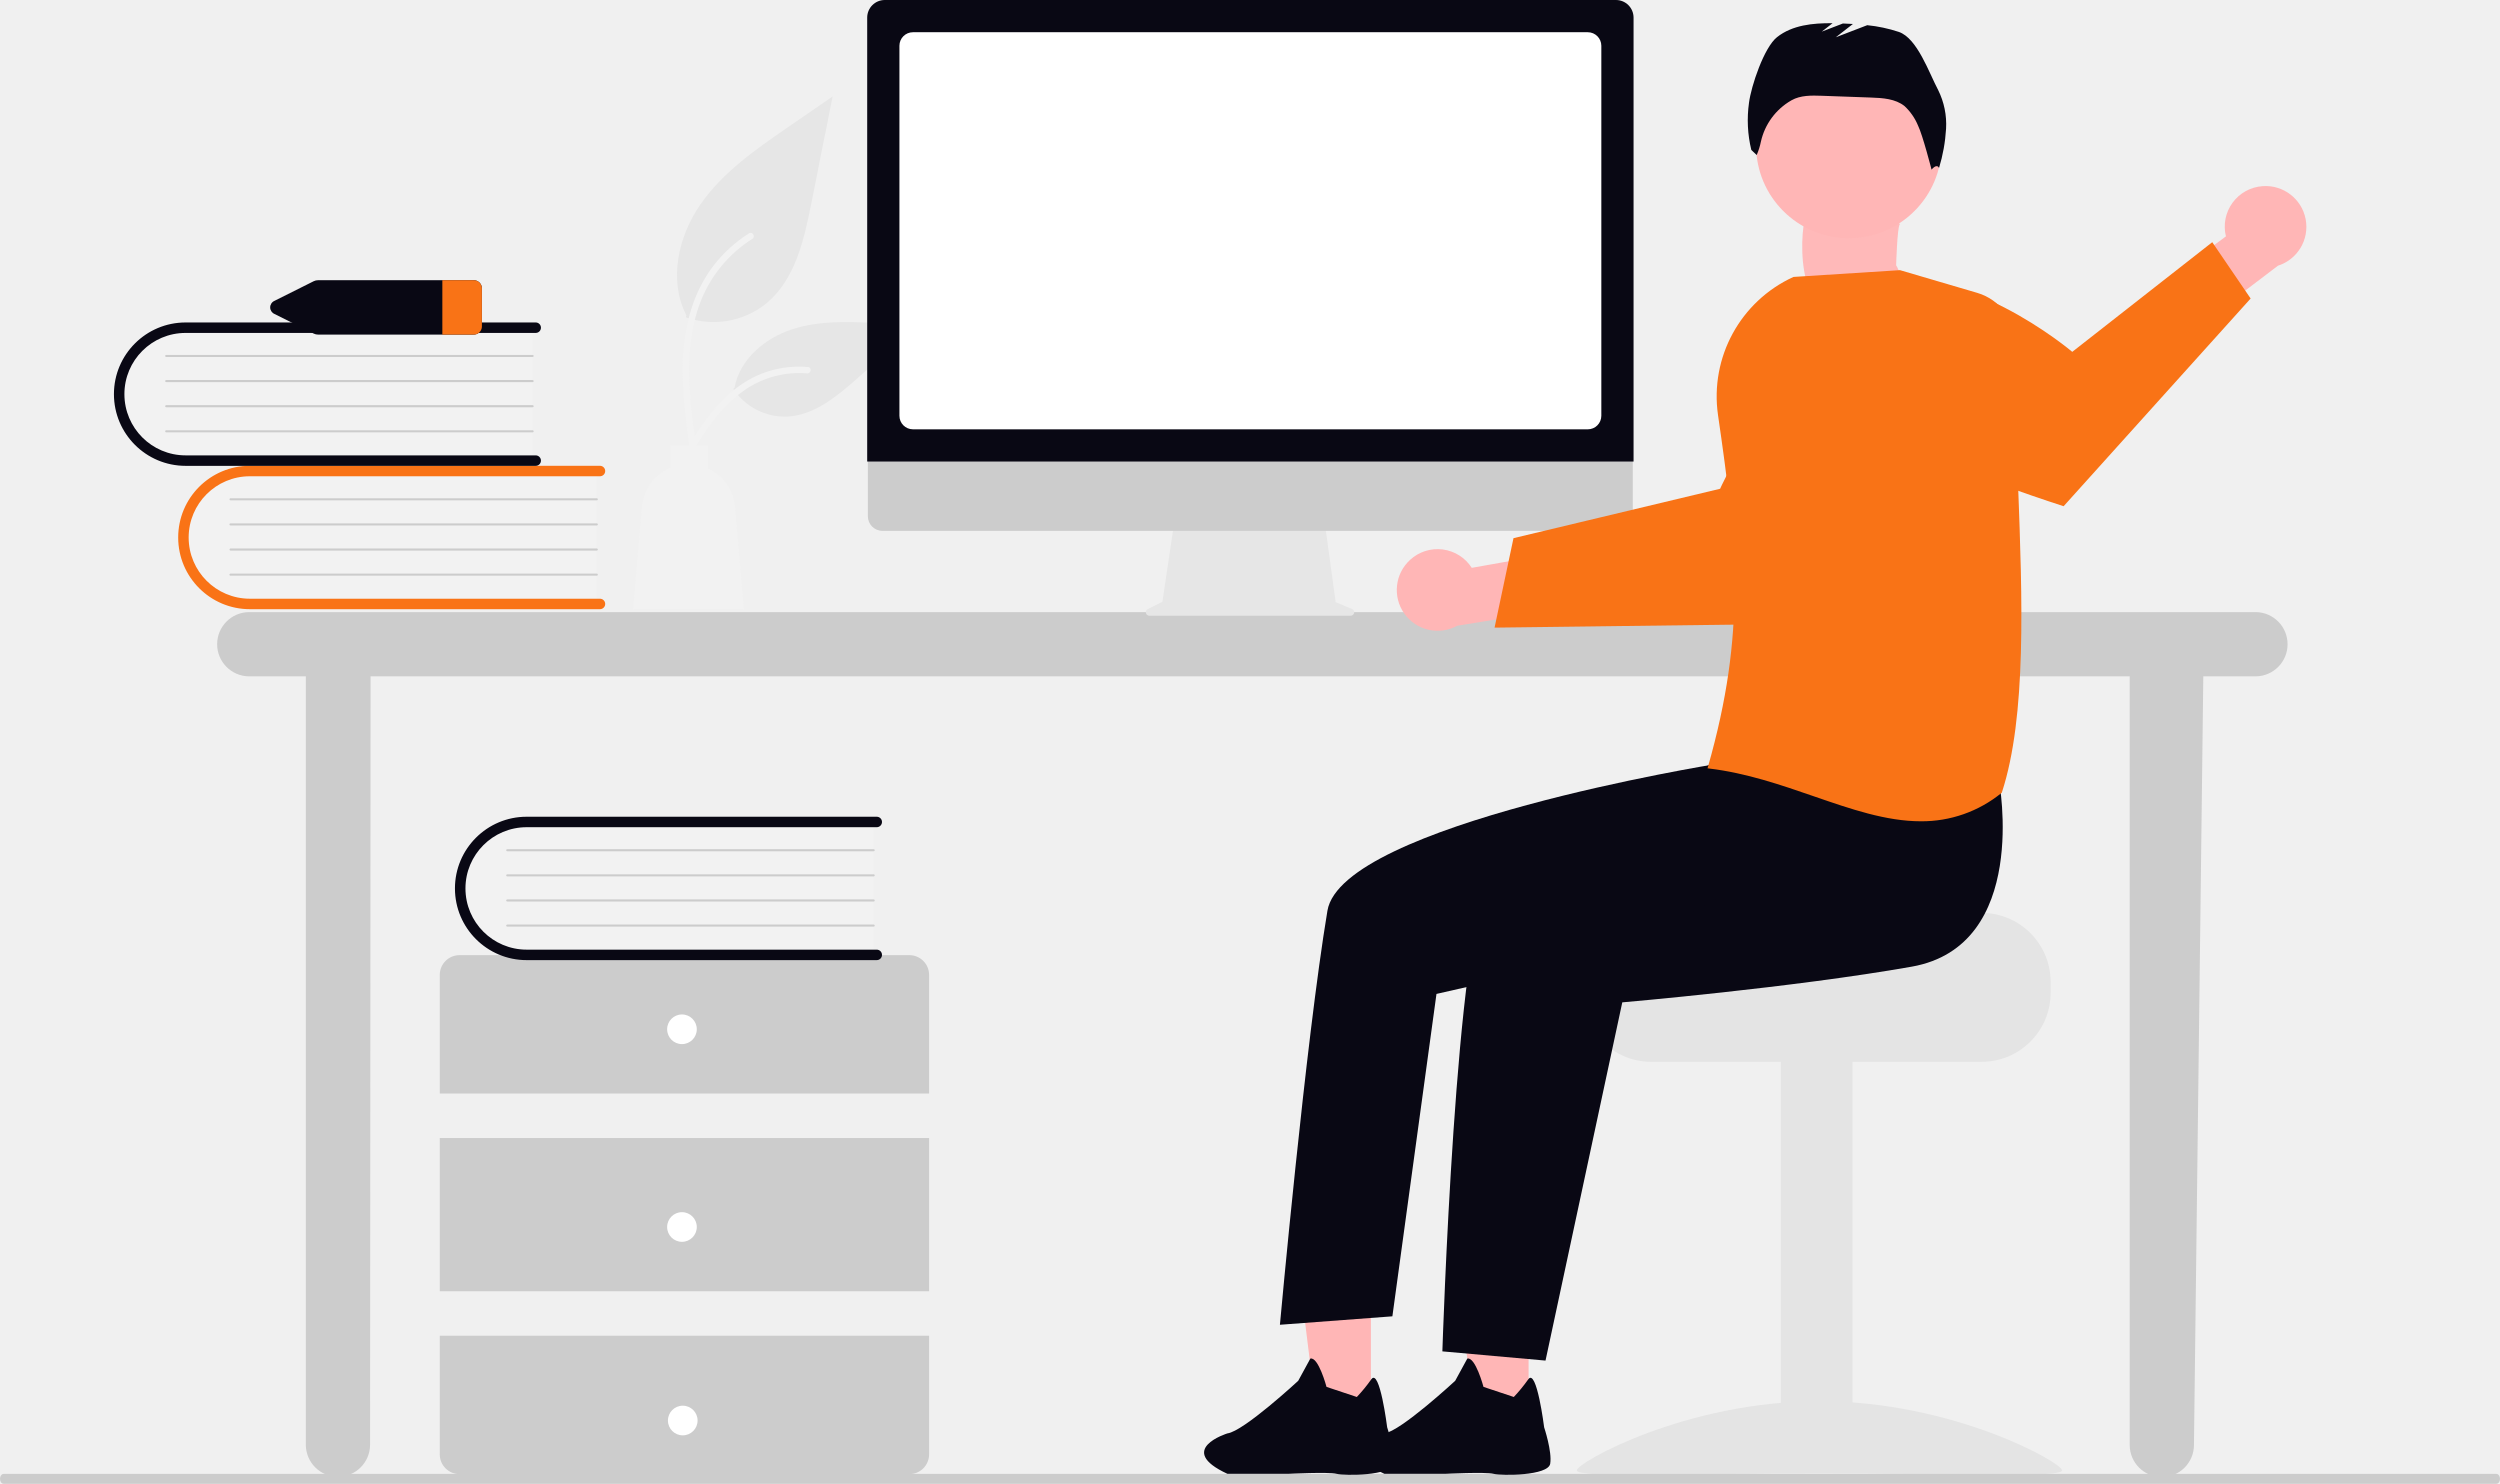
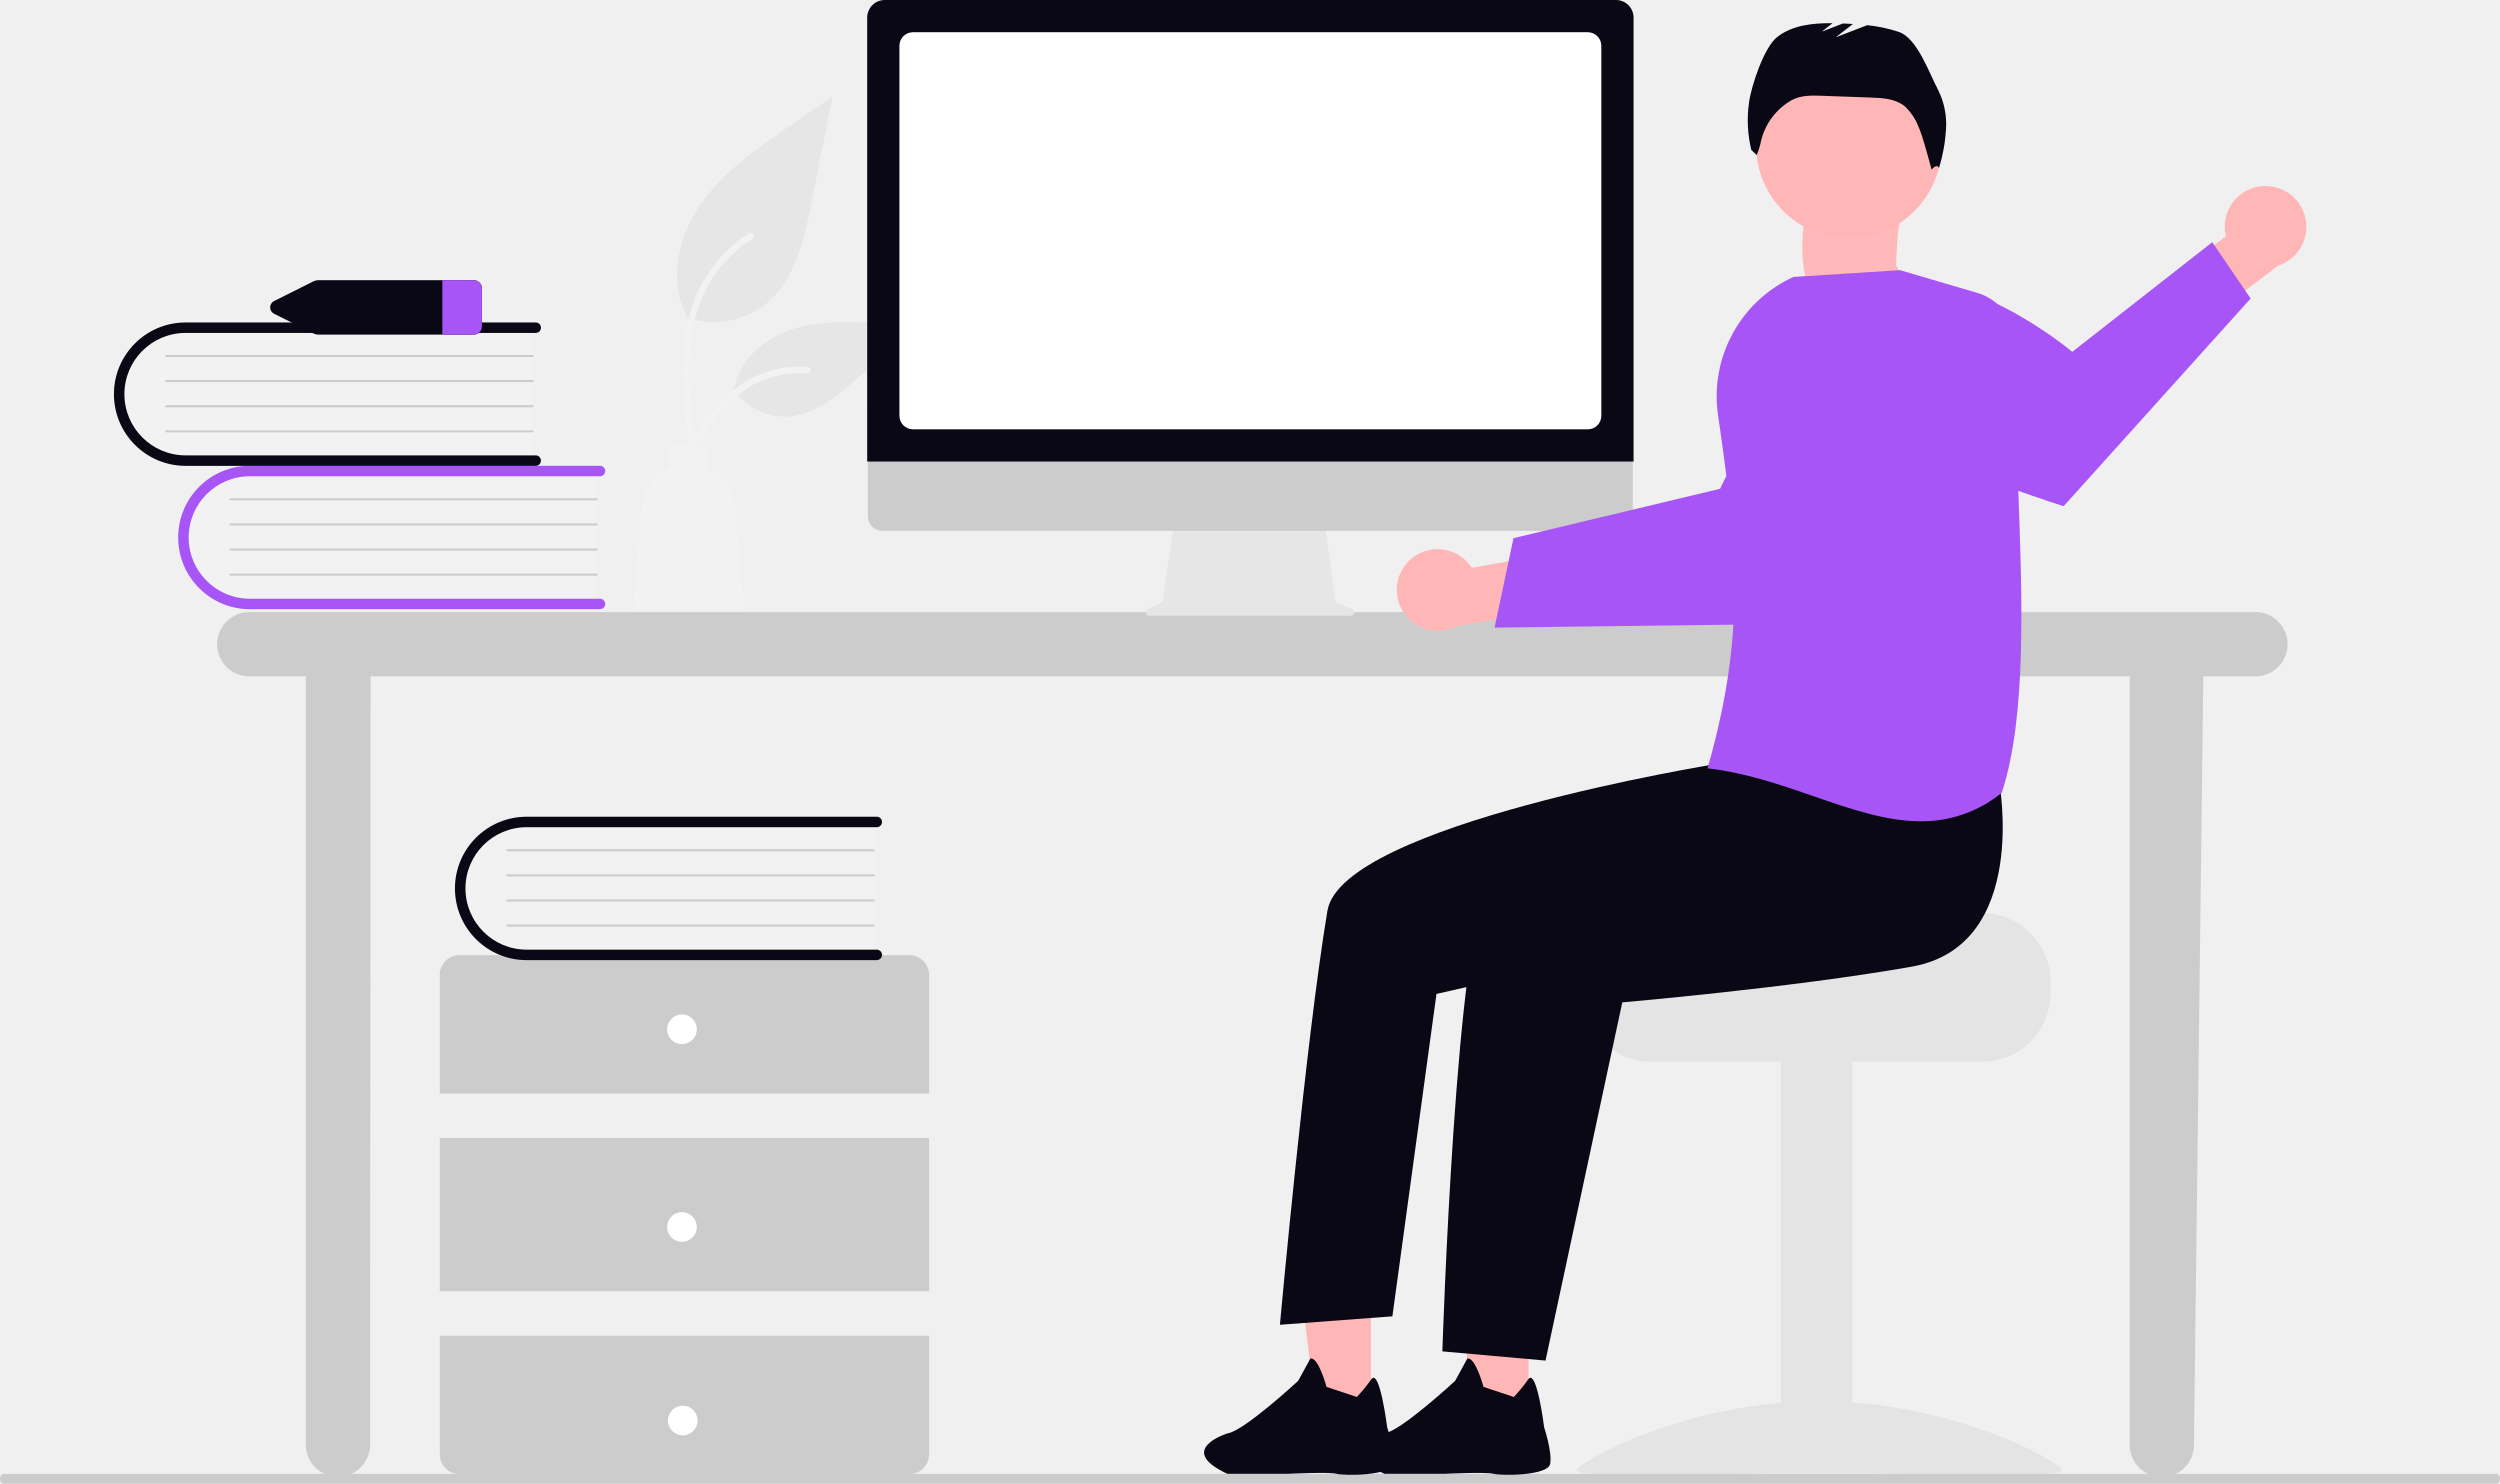
<svg xmlns="http://www.w3.org/2000/svg" width="880.503" height="522.591" viewBox="0 0 880.503 522.591" role="img" artist="Katerina Limpitsouni" source="https://undraw.co/">
  <g id="Group_146" data-name="Group 146" transform="translate(-707.855 -327.582)">
    <path id="Path_298-1846" data-name="Path 298" d="M.982,1.458s.305,11.9-.916,13.125S14.717,51.822,32.116,35.95s3.968-22.282,3.968-22.282-6.41-11.9-6.1-13.125-28.387,0-28.387,0Z" transform="translate(1351.259 391.148) rotate(30)" fill="#ffb9b9" />
    <path id="Path_2347-1847" data-name="Path 2347" d="M1128.044,412.839H421.259a11.316,11.316,0,0,0,0,22.631h20.02v270.7a11.316,11.316,0,0,0,22.631,0l.172-270.7h619.571v270.7a11.315,11.315,0,1,0,22.631,0l3.292-270.7h18.469a11.316,11.316,0,0,0,0-22.631Z" transform="translate(374.286 130.326)" fill="#ccc" />
    <path id="Path_2348-1848" data-name="Path 2348" d="M545.834,371.853v47.918H425.781a23.974,23.974,0,0,1-1.667-47.918q.833-.029,1.667,0Z" transform="translate(372.223 120.892)" fill="#f2f2f2" />
-     <path id="Path_2349-1849" data-name="Path 2349" d="M549.266,419.607a1.844,1.844,0,0,1-1.843,1.843h-123.3a25.249,25.249,0,0,1,0-50.5h123.3a1.843,1.843,0,1,1,0,3.686h-123.3a21.563,21.563,0,0,0,0,43.126h123.3A1.844,1.844,0,0,1,549.266,419.607Z" transform="translate(371.74 120.688)" fill="#f97316" />
+     <path id="Path_2349-1849" data-name="Path 2349" d="M549.266,419.607a1.844,1.844,0,0,1-1.843,1.843h-123.3a25.249,25.249,0,0,1,0-50.5h123.3a1.843,1.843,0,1,1,0,3.686h-123.3a21.563,21.563,0,0,0,0,43.126h123.3A1.844,1.844,0,0,1,549.266,419.607Z" transform="translate(371.74 120.688)" fill="#a855f7" />
    <path id="Path_2350-1850" data-name="Path 2350" d="M542.939,380.978H413.929a.369.369,0,0,1-.007-.737H542.939a.369.369,0,0,1,0,.737Z" transform="translate(375.118 122.826)" fill="#ccc" />
    <path id="Path_2351-1851" data-name="Path 2351" d="M542.939,388.17H413.929a.369.369,0,1,1-.007-.737H542.939a.369.369,0,0,1,0,.737Z" transform="translate(375.118 124.48)" fill="#ccc" />
    <path id="Path_2352-1852" data-name="Path 2352" d="M542.939,395.361H413.929a.369.369,0,0,1-.007-.737H542.939a.369.369,0,0,1,0,.737Z" transform="translate(375.118 126.135)" fill="#ccc" />
    <path id="Path_2353-1853" data-name="Path 2353" d="M542.939,402.553H413.929a.369.369,0,1,1-.007-.737H542.939a.369.369,0,0,1,0,.737Z" transform="translate(375.118 127.79)" fill="#ccc" />
    <path id="Path_2354-1854" data-name="Path 2354" d="M527.437,330.812V378.73H407.384a23.974,23.974,0,0,1-1.667-47.918q.833-.029,1.667,0Z" transform="translate(367.989 111.449)" fill="#f2f2f2" />
    <path id="Path_2355-1855" data-name="Path 2355" d="M530.868,378.566a1.844,1.844,0,0,1-1.843,1.843h-123.3a25.249,25.249,0,0,1,0-50.5h123.3a1.843,1.843,0,1,1,0,3.686h-123.3a21.563,21.563,0,0,0,0,43.126h123.3a1.844,1.844,0,0,1,1.843,1.843Z" transform="translate(367.507 111.245)" fill="#090814" />
    <path id="Path_2356-1856" data-name="Path 2356" d="M524.541,339.937H395.531a.369.369,0,1,1-.007-.737H524.541a.369.369,0,1,1,0,.737Z" transform="translate(370.885 113.382)" fill="#ccc" />
    <path id="Path_2357-1857" data-name="Path 2357" d="M524.541,347.128H395.531a.369.369,0,1,1-.007-.737H524.541a.369.369,0,1,1,0,.737Z" transform="translate(370.885 115.037)" fill="#ccc" />
    <path id="Path_2358-1858" data-name="Path 2358" d="M524.541,354.32H395.531a.369.369,0,1,1-.007-.737H524.541a.369.369,0,1,1,0,.737Z" transform="translate(370.885 116.692)" fill="#ccc" />
    <path id="Path_2359-1859" data-name="Path 2359" d="M524.541,361.512H395.531a.369.369,0,1,1-.007-.737H524.541a.369.369,0,1,1,0,.737Z" transform="translate(370.885 118.346)" fill="#ccc" />
    <path id="Path_2360-1860" data-name="Path 2360" d="M646.112,559.8v-41.78a6.964,6.964,0,0,0-6.963-6.963H480.731a6.964,6.964,0,0,0-6.963,6.963V559.8Z" transform="translate(388.972 152.926)" fill="#ccc" />
    <rect id="Rectangle_635" data-name="Rectangle 635" width="172.344" height="53.966" transform="translate(862.74 728.395)" fill="#ccc" />
    <path id="Path_2361-1861" data-name="Path 2361" d="M473.768,620.029v41.78a6.964,6.964,0,0,0,6.963,6.964H639.148a6.963,6.963,0,0,0,6.963-6.963V620.029Z" transform="translate(388.972 178)" fill="#ccc" />
    <circle id="Ellipse_427" data-name="Ellipse 427" cx="5.223" cy="5.223" r="5.223" transform="translate(942.819 684.874)" fill="#fff" />
    <circle id="Ellipse_428" data-name="Ellipse 428" cx="5.223" cy="5.223" r="5.223" transform="translate(942.819 754.508)" fill="#fff" />
    <circle id="Ellipse_429" data-name="Ellipse 429" cx="5.223" cy="5.223" r="5.223" transform="translate(943.099 822.668)" fill="#fff" />
    <path id="Path_2362-1862" data-name="Path 2362" d="M625.086,472.333v47.918H505.033a23.974,23.974,0,1,1-1.669-47.918q.834-.029,1.669,0Z" transform="translate(390.458 144.013)" fill="#f2f2f2" />
    <path id="Path_2363-1863" data-name="Path 2363" d="M628.521,520.087a1.844,1.844,0,0,1-1.843,1.843H503.38a25.249,25.249,0,1,1-.03-50.5H626.678a1.843,1.843,0,1,1,0,3.686H503.38a21.563,21.563,0,1,0,0,43.126h123.3A1.844,1.844,0,0,1,628.521,520.087Z" transform="translate(389.973 143.808)" fill="#090814" />
    <path id="Path_2364-1864" data-name="Path 2364" d="M622.191,481.458H493.181a.369.369,0,1,1-.007-.737H622.191a.369.369,0,1,1,0,.737Z" transform="translate(393.354 145.946)" fill="#ccc" />
    <path id="Path_2365-1865" data-name="Path 2365" d="M622.191,488.65H493.181a.369.369,0,1,1-.007-.737H622.191a.369.369,0,1,1,0,.737Z" transform="translate(393.354 147.601)" fill="#ccc" />
    <path id="Path_2366-1866" data-name="Path 2366" d="M622.191,495.841H493.181a.369.369,0,1,1-.007-.737H622.191a.369.369,0,1,1,0,.737Z" transform="translate(393.354 149.255)" fill="#ccc" />
    <path id="Path_2367-1867" data-name="Path 2367" d="M622.191,503.033H493.181a.369.369,0,1,1-.007-.737H622.191a.369.369,0,1,1,0,.737Z" transform="translate(393.354 150.91)" fill="#ccc" />
    <path id="Path_2368-1868" data-name="Path 2368" d="M496.748,317.815h-54.7a3.379,3.379,0,0,0-1.5.348l-13.805,6.911a2.516,2.516,0,0,0,0,4.631l13.805,6.911a3.38,3.38,0,0,0,1.5.348h54.7a2.871,2.871,0,0,0,3.029-2.664V320.479A2.871,2.871,0,0,0,496.748,317.815Z" transform="translate(377.801 108.46)" fill="#090814" />
-     <path id="Path_2369-1869" data-name="Path 2369" d="M488.435,320.479V334.3a2.871,2.871,0,0,1-3.029,2.664h-10.9V317.815h10.9A2.871,2.871,0,0,1,488.435,320.479Z" transform="translate(389.143 108.46)" fill="#f97316" />
+     <path id="Path_2369-1869" data-name="Path 2369" d="M488.435,320.479V334.3a2.871,2.871,0,0,1-3.029,2.664h-10.9V317.815h10.9A2.871,2.871,0,0,1,488.435,320.479Z" transform="translate(389.143 108.46)" fill="#a855f7" />
    <g id="Group_145" data-name="Group 145" transform="translate(930.839 361.542)">
      <path id="Path_2370-1870" data-name="Path 2370" d="M216.167,522.649a29.518,29.518,0,0,0,28.5-5.021c9.983-8.379,13.114-22.184,15.66-34.967l7.533-37.809-15.771,10.86c-11.342,7.81-22.939,15.869-30.792,27.181s-11.281,26.753-4.971,38.993" transform="translate(-197.593 -444.852)" fill="#e6e6e6" />
      <path id="Path_2371-1871" data-name="Path 2371" d="M217.9,577.9c-1.6-11.627-3.238-23.4-2.118-35.156.994-10.437,4.179-20.631,10.661-28.989a48.223,48.223,0,0,1,12.373-11.212c1.237-.781,2.376,1.18,1.144,1.957a45.845,45.845,0,0,0-18.134,21.88c-3.948,10.042-4.582,20.989-3.9,31.656.411,6.451,1.283,12.86,2.162,19.26a1.174,1.174,0,0,1-.792,1.394,1.14,1.14,0,0,1-1.394-.792Z" transform="translate(-197.983 -454.326)" fill="#f2f2f2" />
      <path id="Path_2372-1872" data-name="Path 2372" d="M236.8,563.524a21.729,21.729,0,0,0,18.932,9.771c9.584-.455,17.574-7.144,24.766-13.494l21.274-18.783-14.08-.674c-10.125-.484-20.512-.936-30.156,2.186S239,553.167,237.238,563.15" transform="translate(-201.506 -460.527)" fill="#e6e6e6" />
      <path id="Path_2373-1873" data-name="Path 2373" d="M212.964,593.88c7.683-13.595,16.595-28.7,32.519-33.533a36.288,36.288,0,0,1,13.678-1.412c1.452.125,1.09,2.364-.36,2.239a33.712,33.712,0,0,0-21.828,5.775c-6.155,4.189-10.947,10.013-15,16.19-2.484,3.783-4.71,7.727-6.936,11.665C214.324,596.062,212.245,595.153,212.964,593.88Z" transform="translate(-197.554 -463.624)" fill="#f2f2f2" />
      <path id="Path_2374-1874" data-name="Path 2374" d="M197.644,613.664a16.453,16.453,0,0,1,10.082-13.781v-7.859h13.182v8.107a16.444,16.444,0,0,1,9.533,13.533l3.1,36.031h-39Z" transform="translate(-194.544 -469.098)" fill="#f2f2f2" />
    </g>
    <path id="Path_2375-1875" data-name="Path 2375" d="M748.56,417.825l-5.775-2.432-3.962-28.951H686.065l-4.294,28.833-5.167,2.583a1.227,1.227,0,0,0,.549,2.324h70.931a1.227,1.227,0,0,0,.476-2.358Z" transform="translate(435.488 124.253)" fill="#e6e6e6" />
    <path id="Path_2376-1876" data-name="Path 2376" d="M860.626,397.37H601.465a5.134,5.134,0,0,1-5.123-5.134V355.691H865.749v36.545a5.134,5.134,0,0,1-5.123,5.134Z" transform="translate(417.176 117.177)" fill="#ccc" />
    <path id="Path_2377-1877" data-name="Path 2377" d="M866.064,400.14H596.15V243.771a6.2,6.2,0,0,1,6.19-6.189H859.874a6.2,6.2,0,0,1,6.19,6.189Z" transform="translate(417.132 90)" fill="#090814" />
    <path id="Path_2378-1878" data-name="Path 2378" d="M847.82,386.668H610.148a4.777,4.777,0,0,1-4.772-4.772V251.58a4.777,4.777,0,0,1,4.772-4.772H847.82a4.777,4.777,0,0,1,4.772,4.772V381.9a4.777,4.777,0,0,1-4.772,4.772Z" transform="translate(419.255 92.123)" fill="#fff" />
    <path id="Path_2379-1879" data-name="Path 2379" d="M752.456,398.6a14.289,14.289,0,0,1,21.731,2.8l32.148-5.716,8.238,18.689L769.061,421.8a14.366,14.366,0,0,1-16.6-23.2Z" transform="translate(452.02 126.176)" fill="#ffb6b6" />
-     <path id="Path_2380-1880" data-name="Path 2380" d="M775.776,435.034l33.515-.418,4.242-.057,68.187-.859s18.517-17.665,34.641-35.853L914.1,381.5a66.783,66.783,0,0,0-22.392-41.349c-23.093,15.431-36.485,45.973-36.485,45.973l-42.279,10.112-4.23,1.011-26.27,6.278Z" transform="translate(458.464 113.601)" fill="#f97316" />
+     <path id="Path_2380-1880" data-name="Path 2380" d="M775.776,435.034l33.515-.418,4.242-.057,68.187-.859s18.517-17.665,34.641-35.853L914.1,381.5a66.783,66.783,0,0,0-22.392-41.349c-23.093,15.431-36.485,45.973-36.485,45.973l-42.279,10.112-4.23,1.011-26.27,6.278Z" transform="translate(458.464 113.601)" fill="#a855f7" />
    <path id="Path_2381-1881" data-name="Path 2381" d="M941.565,498.962h-62.56c0,2.681-68.386,4.856-68.386,4.856a24.981,24.981,0,0,0-4.1,3.885,24.107,24.107,0,0,0-5.634,15.539v3.885a24.289,24.289,0,0,0,24.28,24.28h116.4a24.3,24.3,0,0,0,24.28-24.28v-3.885A24.314,24.314,0,0,0,941.565,498.962Z" transform="translate(464.242 150.143)" fill="#e4e4e4" />
    <rect id="Rectangle_636" data-name="Rectangle 636" width="25.252" height="145.754" transform="translate(1335.062 700.586)" fill="#e4e4e4" />
    <path id="Path_2382-1882" data-name="Path 2382" d="M799.312,663.139c0,2.728,38.265,1.055,85.467,1.055s85.467,1.673,85.467-1.055-38.265-24.365-85.467-24.365S799.312,660.41,799.312,663.139Z" transform="translate(463.879 182.314)" fill="#e4e4e4" />
    <path id="Path_2383-1883" data-name="Path 2383" d="M680.374,421.021H661.58l-8.94-72.488h27.736Z" transform="translate(565.854 407.778)" fill="#ffb6b6" />
    <path id="Path_2385-1884" data-name="Path 2385" d="M635.219,421.021H616.425l-8.94-72.488h27.736Z" transform="translate(555.464 407.778)" fill="#ffb6b6" />
    <circle id="Ellipse_430" data-name="Ellipse 430" cx="32.676" cy="32.676" r="32.676" transform="translate(1326.354 346.122)" fill="#ffb6b6" />
    <path id="Path_2387-1885" data-name="Path 2387" d="M956.891,463.163s10.964,57.975-30.752,65.358S824.2,541.093,824.2,541.093L797.163,667.26l-36.33-3.244s4.832-151.877,16.714-163.759S864.53,452.8,864.53,452.8Z" transform="translate(455.025 139.521)" fill="#090814" />
    <path id="Path_2388-1886" data-name="Path 2388" d="M886.119,441.471l-18.245,18.3S736.138,480.994,731.056,511.42c-7.673,45.937-16.735,145.831-16.735,145.831l39.608-2.971L769.46,540.728l63.372-14.415,72.1-39.293Z" transform="translate(444.323 136.915)" fill="#090814" />
    <path id="Path_2389-1887" data-name="Path 2389" d="M915.328,267.765C912.1,261.679,908,249.55,901.493,247.3a51.758,51.758,0,0,0-11.143-2.374l-11.066,4.256,6.023-4.684q-1.759-.1-3.516-.171l-7.467,2.872,3.82-2.971c-6.961-.071-14.146.652-19.54,4.89-4.6,3.613-9.154,17.3-9.891,23.1a44.184,44.184,0,0,0,.812,16.644l1.891,1.8a23.207,23.207,0,0,0,1.484-4.722,22.364,22.364,0,0,1,10.705-14.523l.1-.058c3.171-1.785,7.02-1.7,10.656-1.572l17.273.622c4.156.15,8.63.413,11.87,3.019a19.546,19.546,0,0,1,4.746,6.875c1.61,3.249,4.756,15.5,4.756,15.5s1.78-2.313,2.633-.592a59.533,59.533,0,0,0,2.478-13.818A27.073,27.073,0,0,0,915.328,267.765Z" transform="translate(475.146 91.528)" fill="#090814" />
    <path id="Path_2390-1888" data-name="Path 2390" d="M1003.029,290.891A14.289,14.289,0,0,0,990.1,308.577L963.82,327.96,971.7,346.8l36.723-27.894a14.366,14.366,0,0,0-5.4-28.017Z" transform="translate(501.732 102.258)" fill="#ffb6b6" />
-     <path id="Path_2391-1889" data-name="Path 2391" d="M1017.691,326.762l-65.873,73.159s-31.5-10.085-55.865-21.018l-10.945-33.616a66.847,66.847,0,0,1-3.2-24.189c33.774-8.987,73.057,24.453,73.057,24.453l49.309-38.624Z" transform="translate(482.841 105.956)" fill="#f97316" />
-     <path id="Path_2392-1890" data-name="Path 2392" d="M874.33,500.289c-11.752-4.06-23.9-8.257-37.013-9.833l-.563-.068.155-.545c13.569-47.643,10.182-78.119,3.533-123.9a46.241,46.241,0,0,1,26.507-48.59l.08-.036,37.437-2.379.085-.005,27.228,8.008a18.677,18.677,0,0,1,13.368,18.244c-.3,15.056.33,31.865.993,49.66,1.486,39.924,3.022,81.207-5.7,107.992l-.046.14-.116.091a44.4,44.4,0,0,1-28.392,9.973C899.669,509.042,887.2,504.734,874.33,500.289Z" transform="translate(472.495 107.798)" fill="#f97316" />
+     <path id="Path_2391-1889" data-name="Path 2391" d="M1017.691,326.762l-65.873,73.159s-31.5-10.085-55.865-21.018l-10.945-33.616a66.847,66.847,0,0,1-3.2-24.189c33.774-8.987,73.057,24.453,73.057,24.453l49.309-38.624Z" transform="translate(482.841 105.956)" fill="#a855f7" />
+     <path id="Path_2392-1890" data-name="Path 2392" d="M874.33,500.289c-11.752-4.06-23.9-8.257-37.013-9.833l-.563-.068.155-.545c13.569-47.643,10.182-78.119,3.533-123.9a46.241,46.241,0,0,1,26.507-48.59l.08-.036,37.437-2.379.085-.005,27.228,8.008a18.677,18.677,0,0,1,13.368,18.244c-.3,15.056.33,31.865.993,49.66,1.486,39.924,3.022,81.207-5.7,107.992l-.046.14-.116.091a44.4,44.4,0,0,1-28.392,9.973C899.669,509.042,887.2,504.734,874.33,500.289Z" transform="translate(472.495 107.798)" fill="#a855f7" />
    <path id="Path_2393-1891" data-name="Path 2393" d="M989.567,663.07H111.609c-.7,0-1.272-.779-1.272-1.741s.57-1.741,1.272-1.741H989.567c.7,0,1.272.779,1.272,1.741S990.27,663.07,989.567,663.07Z" transform="translate(597.519 187.103)" fill="#ccc" />
    <path id="Path_94-1892" data-name="Path 94" d="M907.854,678.591a55.9,55.9,0,0,0,5.1-6.231c2.959-4.1,5.585,16.912,5.585,16.912s2.848,8.545,2.136,12.817-17.089,4.272-19.937,3.56-17.089,0-17.089,0H862.283c-18.513-8.544,0-14.241,0-14.241,5.7-.712,24.922-18.513,24.922-18.513l4.272-7.832c2.848-.712,5.7,9.969,5.7,9.969Z" transform="translate(277.878 141.014)" fill="#090814" />
    <path id="Path_2394-1893" data-name="Path 2394" d="M907.854,678.591a55.9,55.9,0,0,0,5.1-6.231c2.959-4.1,5.585,16.912,5.585,16.912s2.848,8.545,2.136,12.817-17.089,4.272-19.937,3.56-17.089,0-17.089,0H862.283c-18.513-8.544,0-14.241,0-14.241,5.7-.712,24.922-18.513,24.922-18.513l4.272-7.832c2.848-.712,5.7,9.969,5.7,9.969Z" transform="translate(333.164 141.014)" fill="#090814" />
  </g>
</svg>
